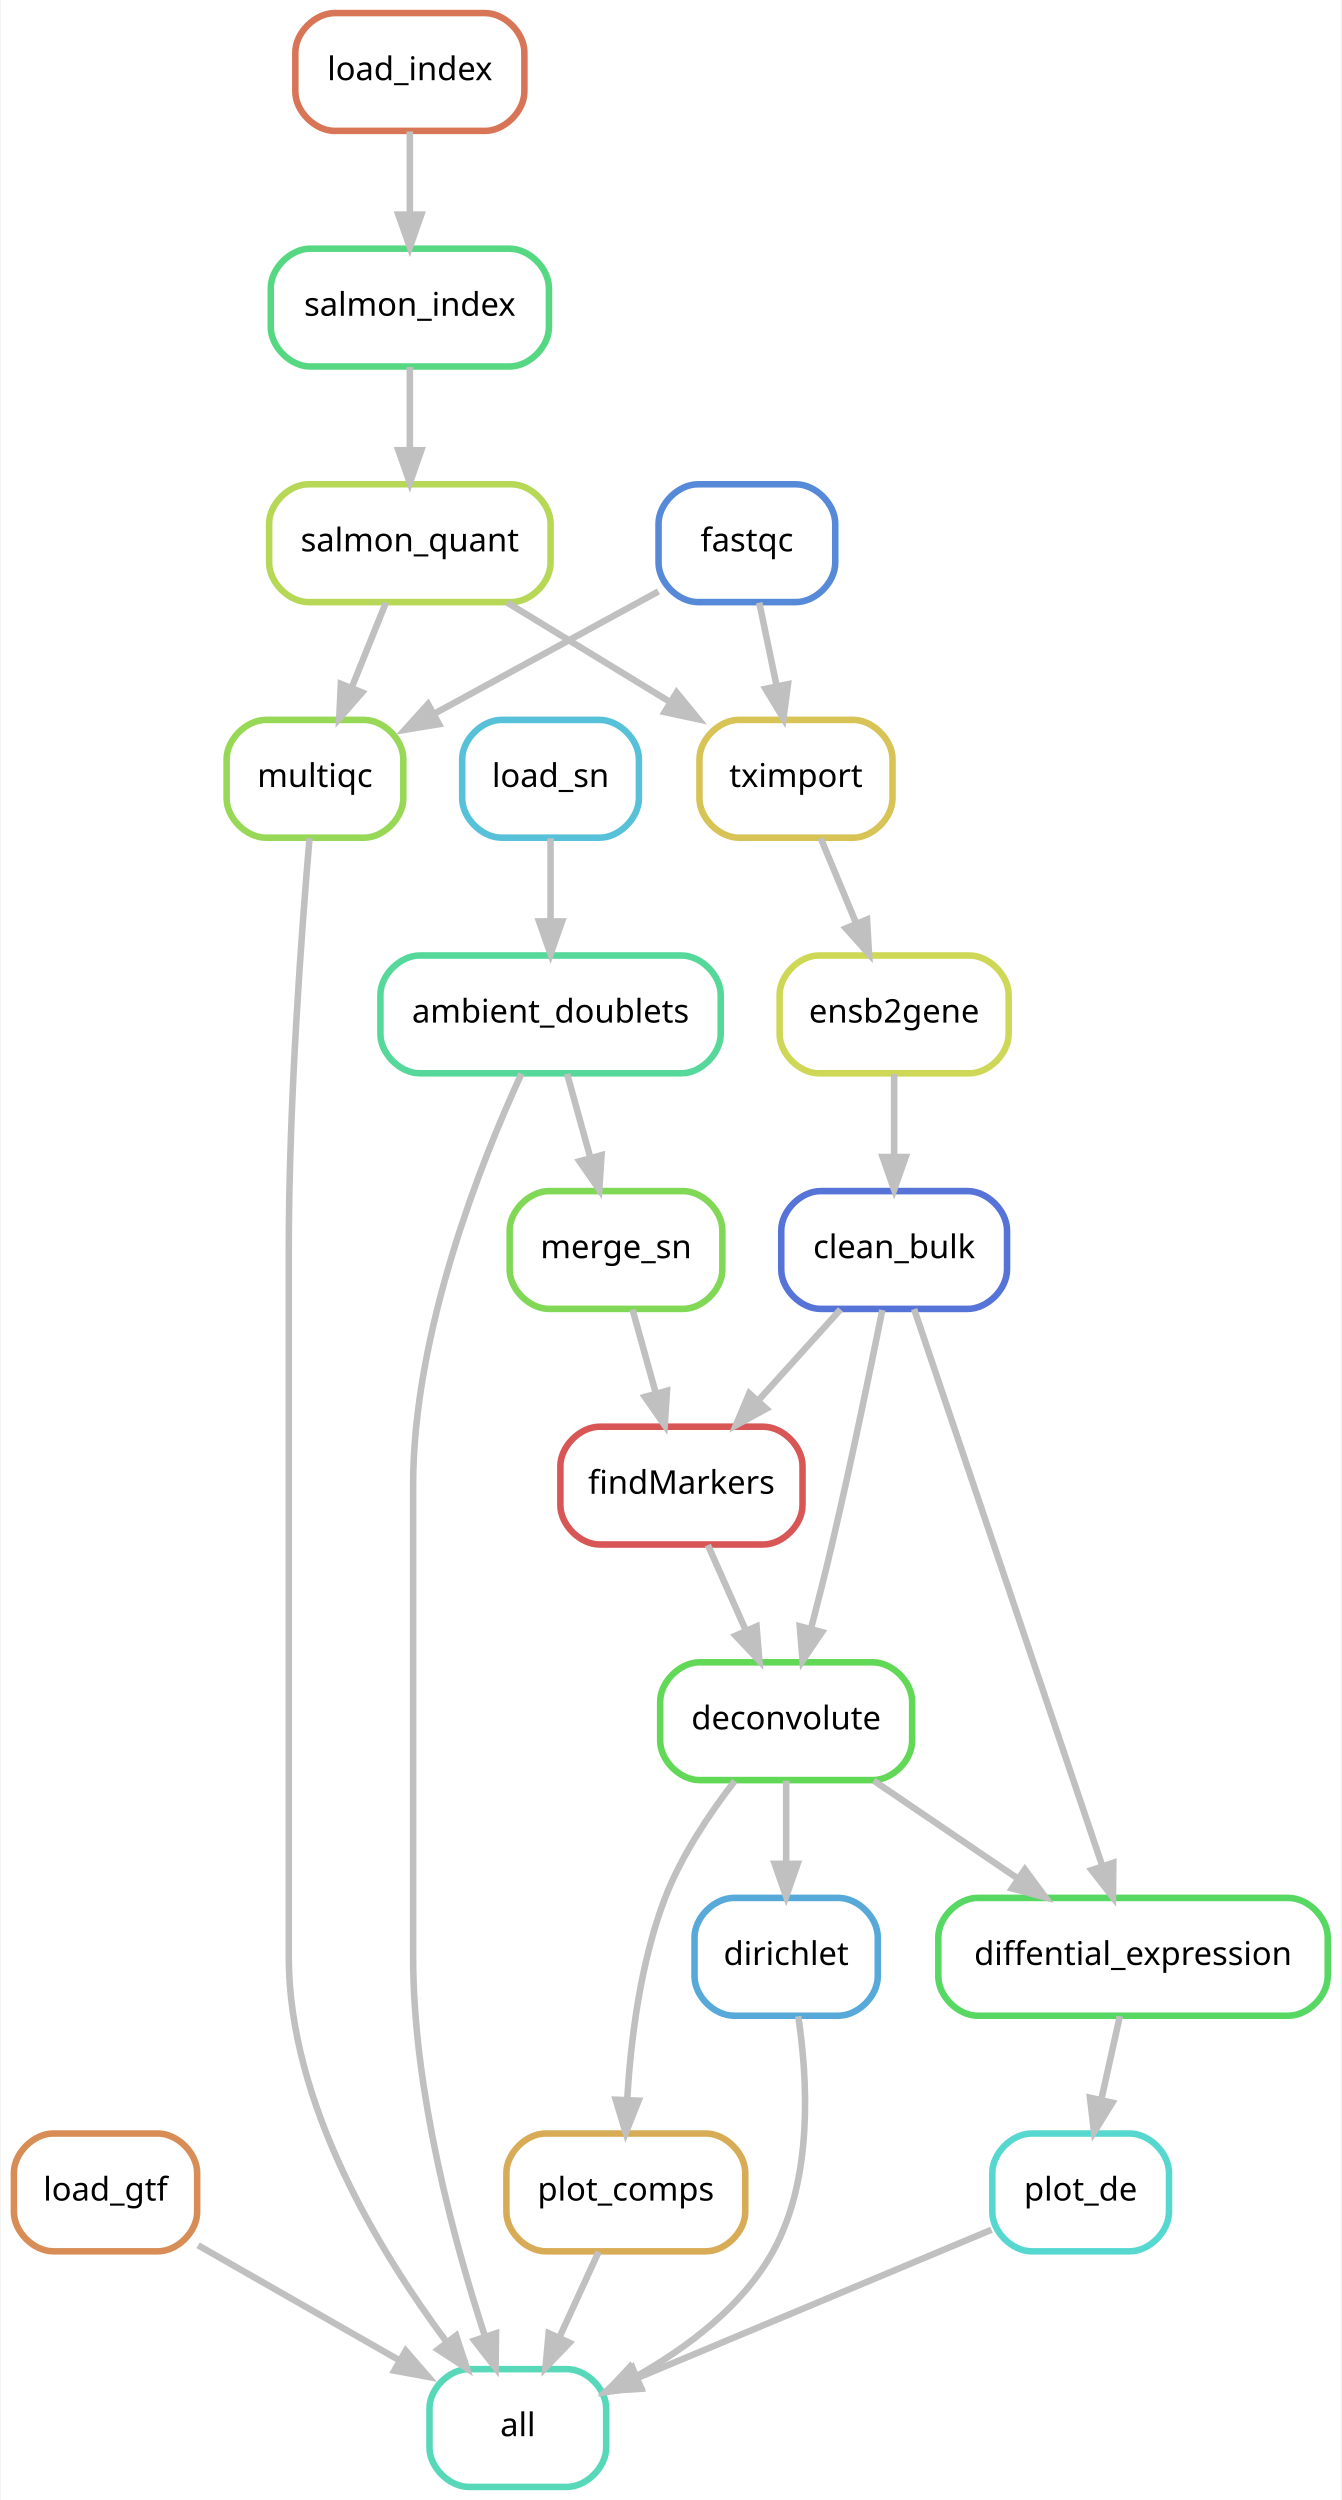
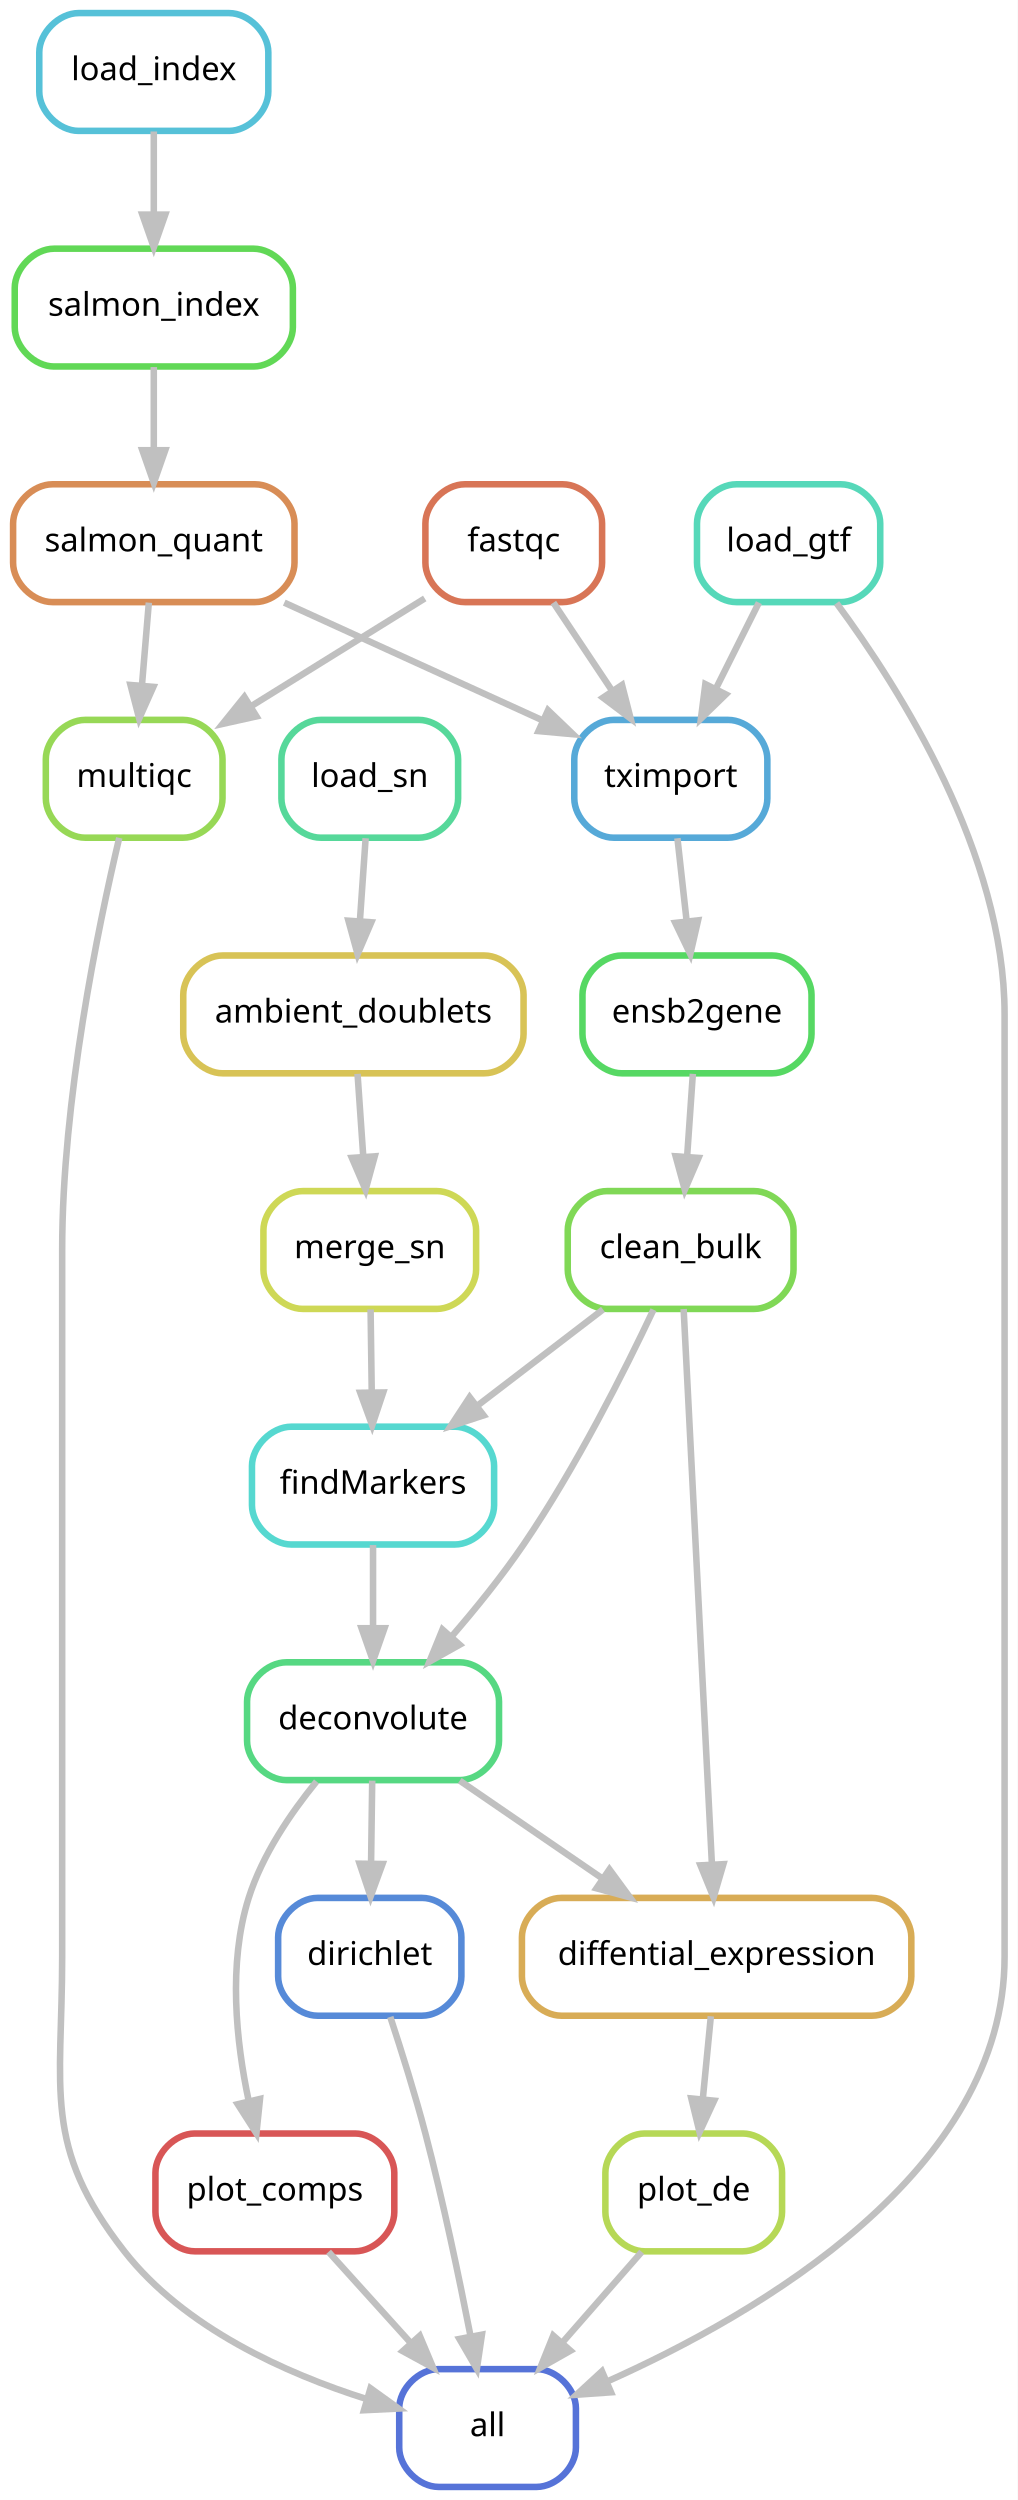
- <svg xmlns="http://www.w3.org/2000/svg" width="410pt" height="764pt" viewBox="0.00 0.00 409.50 764.00">
+ <svg xmlns="http://www.w3.org/2000/svg" width="311pt" height="764pt" viewBox="0.00 0.00 311.00 764.00">
  <g id="graph0" class="graph" transform="scale(1 1) rotate(0) translate(4 760)">
-     <polygon fill="#ffffff" stroke="transparent" points="-4,4 -4,-760 405.5,-760 405.5,4 -4,4" />
+     <polygon fill="#ffffff" stroke="transparent" points="-4,4 -4,-760 307,-760 307,4 -4,4" />
    <g id="node1" class="node">
-       <path fill="none" stroke="#d87556" stroke-width="2" d="M144,-756C144,-756 98,-756 98,-756 92,-756 86,-750 86,-744 86,-744 86,-732 86,-732 86,-726 92,-720 98,-720 98,-720 144,-720 144,-720 150,-720 156,-726 156,-732 156,-732 156,-744 156,-744 156,-750 150,-756 144,-756" />
-       <text text-anchor="middle" x="121" y="-735.5" font-family="sans" font-size="10.00" fill="#000000">load_index</text>
+       <path fill="none" stroke="#d87556" stroke-width="2" d="M168,-612C168,-612 138,-612 138,-612 132,-612 126,-606 126,-600 126,-600 126,-588 126,-588 126,-582 132,-576 138,-576 138,-576 168,-576 168,-576 174,-576 180,-582 180,-588 180,-588 180,-600 180,-600 180,-606 174,-612 168,-612" />
+       <text text-anchor="middle" x="153" y="-591.5" font-family="sans" font-size="10.00" fill="#000000">fastqc</text>
+     </g>
+     <g id="node4" class="node">
+       <path fill="none" stroke="#97d856" stroke-width="2" d="M52,-540C52,-540 22,-540 22,-540 16,-540 10,-534 10,-528 10,-528 10,-516 10,-516 10,-510 16,-504 22,-504 22,-504 52,-504 52,-504 58,-504 64,-510 64,-516 64,-516 64,-528 64,-528 64,-534 58,-540 52,-540" />
+       <text text-anchor="middle" x="37" y="-519.5" font-family="sans" font-size="10.00" fill="#000000">multiqc</text>
+     </g>
+     <g id="edge3" class="edge">
+       <path fill="none" stroke="#c0c0c0" stroke-width="2" d="M125.803,-577.119C109.95,-567.279 89.772,-554.755 72.658,-544.132" />
+       <polygon fill="#c0c0c0" stroke="#c0c0c0" stroke-width="2" points="74.369,-541.075 64.026,-538.775 70.677,-547.023 74.369,-541.075" />
+     </g>
+     <g id="node11" class="node">
+       <path fill="none" stroke="#56a9d8" stroke-width="2" d="M218.5,-540C218.5,-540 183.5,-540 183.5,-540 177.5,-540 171.5,-534 171.5,-528 171.5,-528 171.5,-516 171.5,-516 171.5,-510 177.5,-504 183.5,-504 183.5,-504 218.5,-504 218.5,-504 224.5,-504 230.5,-510 230.5,-516 230.5,-516 230.5,-528 230.5,-528 230.5,-534 224.5,-540 218.5,-540" />
+       <text text-anchor="middle" x="201" y="-519.5" font-family="sans" font-size="10.00" fill="#000000">tximport</text>
+     </g>
+     <g id="edge10" class="edge">
+       <path fill="none" stroke="#c0c0c0" stroke-width="2" d="M165.112,-575.831C170.528,-567.708 177.024,-557.964 182.992,-549.012" />
+       <polygon fill="#c0c0c0" stroke="#c0c0c0" stroke-width="2" points="186.09,-550.675 188.725,-540.413 180.265,-546.792 186.09,-550.675" />
+     </g>
+     <g id="node2" class="node">
+       <path fill="none" stroke="#d88d56" stroke-width="2" d="M74,-612C74,-612 12,-612 12,-612 6,-612 0,-606 0,-600 0,-600 0,-588 0,-588 0,-582 6,-576 12,-576 12,-576 74,-576 74,-576 80,-576 86,-582 86,-588 86,-588 86,-600 86,-600 86,-606 80,-612 74,-612" />
+       <text text-anchor="middle" x="43" y="-591.5" font-family="sans" font-size="10.00" fill="#000000">salmon_quant</text>
+     </g>
+     <g id="edge4" class="edge">
+       <path fill="none" stroke="#c0c0c0" stroke-width="2" d="M41.486,-575.831C40.844,-568.131 40.081,-558.974 39.368,-550.417" />
+       <polygon fill="#c0c0c0" stroke="#c0c0c0" stroke-width="2" points="42.853,-550.088 38.534,-540.413 35.877,-550.669 42.853,-550.088" />
+     </g>
+     <g id="edge11" class="edge">
+       <path fill="none" stroke="#c0c0c0" stroke-width="2" d="M82.87,-575.831C107.082,-564.798 137.853,-550.776 161.92,-539.808" />
+       <polygon fill="#c0c0c0" stroke="#c0c0c0" stroke-width="2" points="163.47,-542.948 171.119,-535.617 160.568,-536.579 163.47,-542.948" />
+     </g>
+     <g id="node3" class="node">
+       <path fill="none" stroke="#d8c356" stroke-width="2" d="M144,-468C144,-468 64,-468 64,-468 58,-468 52,-462 52,-456 52,-456 52,-444 52,-444 52,-438 58,-432 64,-432 64,-432 144,-432 144,-432 150,-432 156,-438 156,-444 156,-444 156,-456 156,-456 156,-462 150,-468 144,-468" />
+       <text text-anchor="middle" x="104" y="-447.5" font-family="sans" font-size="10.00" fill="#000000">ambient_doublets</text>
+     </g>
+     <g id="node14" class="node">
+       <path fill="none" stroke="#ced856" stroke-width="2" d="M129.5,-396C129.5,-396 88.5,-396 88.5,-396 82.5,-396 76.5,-390 76.5,-384 76.5,-384 76.5,-372 76.5,-372 76.5,-366 82.5,-360 88.5,-360 88.5,-360 129.5,-360 129.5,-360 135.5,-360 141.5,-366 141.5,-372 141.5,-372 141.5,-384 141.5,-384 141.5,-390 135.5,-396 129.5,-396" />
+       <text text-anchor="middle" x="109" y="-375.5" font-family="sans" font-size="10.00" fill="#000000">merge_sn</text>
+     </g>
+     <g id="edge15" class="edge">
+       <path fill="none" stroke="#c0c0c0" stroke-width="2" d="M105.262,-431.831C105.796,-424.131 106.432,-414.974 107.027,-406.417" />
+       <polygon fill="#c0c0c0" stroke="#c0c0c0" stroke-width="2" points="110.52,-406.632 107.721,-396.413 103.537,-406.147 110.52,-406.632" />
+     </g>
+     <g id="node19" class="node">
+       <path fill="none" stroke="#5673d8" stroke-width="2" d="M160,-36C160,-36 130,-36 130,-36 124,-36 118,-30 118,-24 118,-24 118,-12 118,-12 118,-6 124,0 130,0 130,0 160,0 160,0 166,0 172,-6 172,-12 172,-12 172,-24 172,-24 172,-30 166,-36 160,-36" />
+       <text text-anchor="middle" x="145" y="-15.5" font-family="sans" font-size="10.00" fill="#000000">all</text>
+     </g>
+     <g id="edge25" class="edge">
+       <path fill="none" stroke="#c0c0c0" stroke-width="2" d="M32.442,-503.95C25.998,-476.806 15,-423.775 15,-378 15,-378 15,-378 15,-162 15,-121.118 8.837,-104.22 34,-72 52.317,-48.546 83.424,-34.647 108.055,-26.839" />
+       <polygon fill="#c0c0c0" stroke="#c0c0c0" stroke-width="2" points="109.222,-30.144 117.817,-23.95 107.235,-23.432 109.222,-30.144" />
+     </g>
+     <g id="node5" class="node">
+       <path fill="none" stroke="#80d856" stroke-width="2" d="M226.5,-396C226.5,-396 181.5,-396 181.5,-396 175.5,-396 169.5,-390 169.5,-384 169.5,-384 169.5,-372 169.5,-372 169.5,-366 175.5,-360 181.5,-360 181.5,-360 226.5,-360 226.5,-360 232.5,-360 238.5,-366 238.5,-372 238.5,-372 238.5,-384 238.5,-384 238.5,-390 232.5,-396 226.5,-396" />
+       <text text-anchor="middle" x="204" y="-375.5" font-family="sans" font-size="10.00" fill="#000000">clean_bulk</text>
+     </g>
+     <g id="node8" class="node">
+       <path fill="none" stroke="#56d882" stroke-width="2" d="M136.5,-252C136.5,-252 83.5,-252 83.5,-252 77.5,-252 71.5,-246 71.5,-240 71.5,-240 71.5,-228 71.5,-228 71.5,-222 77.5,-216 83.5,-216 83.5,-216 136.5,-216 136.5,-216 142.5,-216 148.5,-222 148.5,-228 148.5,-228 148.5,-240 148.5,-240 148.5,-246 142.5,-252 136.5,-252" />
+       <text text-anchor="middle" x="110" y="-231.5" font-family="sans" font-size="10.00" fill="#000000">deconvolute</text>
+     </g>
+     <g id="edge8" class="edge">
+       <path fill="none" stroke="#c0c0c0" stroke-width="2" d="M195.704,-359.753C186.894,-341.088 172.046,-311.567 156,-288 149.42,-278.336 141.394,-268.413 133.899,-259.752" />
+       <polygon fill="#c0c0c0" stroke="#c0c0c0" stroke-width="2" points="136.467,-257.373 127.223,-252.197 131.222,-262.008 136.467,-257.373" />
+     </g>
+     <g id="node13" class="node">
+       <path fill="none" stroke="#56d8d0" stroke-width="2" d="M135,-324C135,-324 85,-324 85,-324 79,-324 73,-318 73,-312 73,-312 73,-300 73,-300 73,-294 79,-288 85,-288 85,-288 135,-288 135,-288 141,-288 147,-294 147,-300 147,-300 147,-312 147,-312 147,-318 141,-324 135,-324" />
+       <text text-anchor="middle" x="110" y="-303.5" font-family="sans" font-size="10.00" fill="#000000">findMarkers</text>
+     </g>
+     <g id="edge13" class="edge">
+       <path fill="none" stroke="#c0c0c0" stroke-width="2" d="M180.28,-359.831C168.591,-350.878 154.331,-339.956 141.719,-330.296" />
+       <polygon fill="#c0c0c0" stroke="#c0c0c0" stroke-width="2" points="143.78,-327.465 133.713,-324.163 139.523,-333.022 143.78,-327.465" />
+     </g>
+     <g id="node17" class="node">
+       <path fill="none" stroke="#d8ac56" stroke-width="2" d="M262.5,-180C262.5,-180 167.5,-180 167.5,-180 161.5,-180 155.5,-174 155.5,-168 155.5,-168 155.5,-156 155.5,-156 155.5,-150 161.5,-144 167.5,-144 167.5,-144 262.5,-144 262.5,-144 268.5,-144 274.5,-150 274.5,-156 274.5,-156 274.5,-168 274.5,-168 274.5,-174 268.5,-180 262.5,-180" />
+       <text text-anchor="middle" x="215" y="-159.5" font-family="sans" font-size="10.00" fill="#000000">diffential_expression</text>
+     </g>
+     <g id="edge18" class="edge">
+       <path fill="none" stroke="#c0c0c0" stroke-width="2" d="M204.919,-359.955C206.832,-322.394 211.254,-235.554 213.553,-190.41" />
+       <polygon fill="#c0c0c0" stroke="#c0c0c0" stroke-width="2" points="217.063,-190.31 214.076,-180.145 210.072,-189.954 217.063,-190.31" />
+     </g>
+     <g id="node6" class="node">
+       <path fill="none" stroke="#61d856" stroke-width="2" d="M73.5,-684C73.5,-684 12.5,-684 12.5,-684 6.5,-684 .5,-678 .5,-672 .5,-672 .5,-660 .5,-660 .5,-654 6.5,-648 12.5,-648 12.5,-648 73.5,-648 73.5,-648 79.5,-648 85.5,-654 85.5,-660 85.5,-660 85.5,-672 85.5,-672 85.5,-678 79.5,-684 73.5,-684" />
+       <text text-anchor="middle" x="43" y="-663.5" font-family="sans" font-size="10.00" fill="#000000">salmon_index</text>
+     </g>
+     <g id="edge1" class="edge">
+       <path fill="none" stroke="#c0c0c0" stroke-width="2" d="M43,-647.831C43,-640.131 43,-630.974 43,-622.417" />
+       <polygon fill="#c0c0c0" stroke="#c0c0c0" stroke-width="2" points="46.5,-622.413 43,-612.413 39.5,-622.413 46.5,-622.413" />
+     </g>
+     <g id="node7" class="node">
+       <path fill="none" stroke="#56d863" stroke-width="2" d="M232,-468C232,-468 186,-468 186,-468 180,-468 174,-462 174,-456 174,-456 174,-444 174,-444 174,-438 180,-432 186,-432 186,-432 232,-432 232,-432 238,-432 244,-438 244,-444 244,-444 244,-456 244,-456 244,-462 238,-468 232,-468" />
+       <text text-anchor="middle" x="209" y="-447.5" font-family="sans" font-size="10.00" fill="#000000">ensb2gene</text>
+     </g>
+     <g id="edge5" class="edge">
+       <path fill="none" stroke="#c0c0c0" stroke-width="2" d="M207.738,-431.831C207.203,-424.131 206.568,-414.974 205.973,-406.417" />
+       <polygon fill="#c0c0c0" stroke="#c0c0c0" stroke-width="2" points="209.463,-406.147 205.279,-396.413 202.48,-406.632 209.463,-406.147" />
+     </g>
+     <g id="node16" class="node">
+       <path fill="none" stroke="#d85656" stroke-width="2" d="M104.5,-108C104.5,-108 55.5,-108 55.5,-108 49.5,-108 43.5,-102 43.5,-96 43.5,-96 43.5,-84 43.5,-84 43.5,-78 49.5,-72 55.5,-72 55.5,-72 104.5,-72 104.5,-72 110.5,-72 116.5,-78 116.5,-84 116.5,-84 116.5,-96 116.5,-96 116.5,-102 110.5,-108 104.5,-108" />
+       <text text-anchor="middle" x="80" y="-87.5" font-family="sans" font-size="10.00" fill="#000000">plot_comps</text>
+     </g>
+     <g id="edge17" class="edge">
+       <path fill="none" stroke="#c0c0c0" stroke-width="2" d="M92.737,-215.576C84.761,-205.8 76.152,-193.115 72,-180 65.628,-159.873 68.167,-136.033 72.008,-117.948" />
+       <polygon fill="#c0c0c0" stroke="#c0c0c0" stroke-width="2" points="75.457,-118.574 74.363,-108.036 68.647,-116.956 75.457,-118.574" />
+     </g>
+     <g id="edge19" class="edge">
+       <path fill="none" stroke="#c0c0c0" stroke-width="2" d="M136.496,-215.831C149.677,-206.793 165.785,-195.748 179.971,-186.02" />
+       <polygon fill="#c0c0c0" stroke="#c0c0c0" stroke-width="2" points="182.245,-188.705 188.512,-180.163 178.286,-182.932 182.245,-188.705" />
+     </g>
+     <g id="node18" class="node">
+       <path fill="none" stroke="#568ad8" stroke-width="2" d="M125,-180C125,-180 93,-180 93,-180 87,-180 81,-174 81,-168 81,-168 81,-156 81,-156 81,-150 87,-144 93,-144 93,-144 125,-144 125,-144 131,-144 137,-150 137,-156 137,-156 137,-168 137,-168 137,-174 131,-180 125,-180" />
+       <text text-anchor="middle" x="109" y="-159.5" font-family="sans" font-size="10.00" fill="#000000">dirichlet</text>
+     </g>
+     <g id="edge20" class="edge">
+       <path fill="none" stroke="#c0c0c0" stroke-width="2" d="M109.748,-215.831C109.641,-208.131 109.513,-198.974 109.395,-190.417" />
+       <polygon fill="#c0c0c0" stroke="#c0c0c0" stroke-width="2" points="112.894,-190.364 109.256,-180.413 105.895,-190.461 112.894,-190.364" />
+     </g>
+     <g id="node9" class="node">
+       <path fill="none" stroke="#56d89a" stroke-width="2" d="M124,-540C124,-540 94,-540 94,-540 88,-540 82,-534 82,-528 82,-528 82,-516 82,-516 82,-510 88,-504 94,-504 94,-504 124,-504 124,-504 130,-504 136,-510 136,-516 136,-516 136,-528 136,-528 136,-534 130,-540 124,-540" />
+       <text text-anchor="middle" x="109" y="-519.5" font-family="sans" font-size="10.00" fill="#000000">load_sn</text>
+     </g>
+     <g id="edge2" class="edge">
+       <path fill="none" stroke="#c0c0c0" stroke-width="2" d="M107.738,-503.831C107.204,-496.131 106.568,-486.974 105.973,-478.417" />
+       <polygon fill="#c0c0c0" stroke="#c0c0c0" stroke-width="2" points="109.463,-478.147 105.279,-468.413 102.48,-478.632 109.463,-478.147" />
+     </g>
+     <g id="node10" class="node">
+       <path fill="none" stroke="#56c1d8" stroke-width="2" d="M66,-756C66,-756 20,-756 20,-756 14,-756 8,-750 8,-744 8,-744 8,-732 8,-732 8,-726 14,-720 20,-720 20,-720 66,-720 66,-720 72,-720 78,-726 78,-732 78,-732 78,-744 78,-744 78,-750 72,-756 66,-756" />
+       <text text-anchor="middle" x="43" y="-735.5" font-family="sans" font-size="10.00" fill="#000000">load_index</text>
+     </g>
+     <g id="edge6" class="edge">
+       <path fill="none" stroke="#c0c0c0" stroke-width="2" d="M43,-719.831C43,-712.131 43,-702.974 43,-694.417" />
+       <polygon fill="#c0c0c0" stroke="#c0c0c0" stroke-width="2" points="46.5,-694.413 43,-684.413 39.5,-694.413 46.5,-694.413" />
+     </g>
+     <g id="edge7" class="edge">
+       <path fill="none" stroke="#c0c0c0" stroke-width="2" d="M203.019,-503.831C203.874,-496.131 204.892,-486.974 205.843,-478.417" />
+       <polygon fill="#c0c0c0" stroke="#c0c0c0" stroke-width="2" points="209.328,-478.739 206.954,-468.413 202.371,-477.966 209.328,-478.739" />
+     </g>
+     <g id="node12" class="node">
+       <path fill="none" stroke="#56d8b9" stroke-width="2" d="M253,-612C253,-612 221,-612 221,-612 215,-612 209,-606 209,-600 209,-600 209,-588 209,-588 209,-582 215,-576 221,-576 221,-576 253,-576 253,-576 259,-576 265,-582 265,-588 265,-588 265,-600 265,-600 265,-606 259,-612 253,-612" />
+       <text text-anchor="middle" x="237" y="-591.5" font-family="sans" font-size="10.00" fill="#000000">load_gtf</text>
+     </g>
+     <g id="edge12" class="edge">
+       <path fill="none" stroke="#c0c0c0" stroke-width="2" d="M227.916,-575.831C223.939,-567.877 219.185,-558.369 214.786,-549.572" />
+       <polygon fill="#c0c0c0" stroke="#c0c0c0" stroke-width="2" points="217.809,-547.792 210.207,-540.413 211.548,-550.923 217.809,-547.792" />
+     </g>
+     <g id="edge23" class="edge">
+       <path fill="none" stroke="#c0c0c0" stroke-width="2" d="M251.648,-575.675C271.092,-549.448 303,-498.951 303,-450 303,-450 303,-450 303,-162 303,-96.55 228.023,-52.939 181.367,-32.137" />
+       <polygon fill="#c0c0c0" stroke="#c0c0c0" stroke-width="2" points="182.729,-28.913 172.161,-28.163 179.955,-35.34 182.729,-28.913" />
+     </g>
+     <g id="edge9" class="edge">
+       <path fill="none" stroke="#c0c0c0" stroke-width="2" d="M110,-287.831C110,-280.131 110,-270.974 110,-262.417" />
+       <polygon fill="#c0c0c0" stroke="#c0c0c0" stroke-width="2" points="113.5,-262.413 110,-252.413 106.5,-262.413 113.5,-262.413" />
+     </g>
+     <g id="edge14" class="edge">
+       <path fill="none" stroke="#c0c0c0" stroke-width="2" d="M109.252,-359.831C109.359,-352.131 109.487,-342.974 109.605,-334.417" />
+       <polygon fill="#c0c0c0" stroke="#c0c0c0" stroke-width="2" points="113.105,-334.461 109.744,-324.413 106.106,-334.364 113.105,-334.461" />
    </g>
    <g id="node15" class="node">
-       <path fill="none" stroke="#56d882" stroke-width="2" d="M151.5,-684C151.5,-684 90.5,-684 90.5,-684 84.5,-684 78.5,-678 78.5,-672 78.5,-672 78.5,-660 78.5,-660 78.5,-654 84.5,-648 90.5,-648 90.5,-648 151.5,-648 151.5,-648 157.5,-648 163.5,-654 163.5,-660 163.5,-660 163.5,-672 163.5,-672 163.5,-678 157.5,-684 151.5,-684" />
-       <text text-anchor="middle" x="121" y="-663.5" font-family="sans" font-size="10.00" fill="#000000">salmon_index</text>
+       <path fill="none" stroke="#b6d856" stroke-width="2" d="M223,-108C223,-108 193,-108 193,-108 187,-108 181,-102 181,-96 181,-96 181,-84 181,-84 181,-78 187,-72 193,-72 193,-72 223,-72 223,-72 229,-72 235,-78 235,-84 235,-84 235,-96 235,-96 235,-102 229,-108 223,-108" />
+       <text text-anchor="middle" x="208" y="-87.5" font-family="sans" font-size="10.00" fill="#000000">plot_de</text>
+     </g>
+     <g id="edge22" class="edge">
+       <path fill="none" stroke="#c0c0c0" stroke-width="2" d="M192.102,-71.831C184.772,-63.454 175.934,-53.353 167.903,-44.175" />
+       <polygon fill="#c0c0c0" stroke="#c0c0c0" stroke-width="2" points="170.331,-41.634 161.112,-36.413 165.063,-46.244 170.331,-41.634" />
    </g>
    <g id="edge21" class="edge">
-       <path fill="none" stroke="#c0c0c0" stroke-width="2" d="M121,-719.831C121,-712.131 121,-702.974 121,-694.417" />
-       <polygon fill="#c0c0c0" stroke="#c0c0c0" stroke-width="2" points="124.5,-694.413 121,-684.413 117.5,-694.413 124.5,-694.413" />
-     </g>
-     <g id="node2" class="node">
-       <path fill="none" stroke="#d88d56" stroke-width="2" d="M44,-108C44,-108 12,-108 12,-108 6,-108 0,-102 0,-96 0,-96 0,-84 0,-84 0,-78 6,-72 12,-72 12,-72 44,-72 44,-72 50,-72 56,-78 56,-84 56,-84 56,-96 56,-96 56,-102 50,-108 44,-108" />
-       <text text-anchor="middle" x="28" y="-87.5" font-family="sans" font-size="10.00" fill="#000000">load_gtf</text>
-     </g>
-     <g id="node12" class="node">
-       <path fill="none" stroke="#56d8b9" stroke-width="2" d="M169,-36C169,-36 139,-36 139,-36 133,-36 127,-30 127,-24 127,-24 127,-12 127,-12 127,-6 133,0 139,0 139,0 169,0 169,0 175,0 181,-6 181,-12 181,-12 181,-24 181,-24 181,-30 175,-36 169,-36" />
-       <text text-anchor="middle" x="154" y="-15.5" font-family="sans" font-size="10.00" fill="#000000">all</text>
-     </g>
-     <g id="edge14" class="edge">
-       <path fill="none" stroke="#c0c0c0" stroke-width="2" d="M56.277,-73.842C74.442,-63.462 98.207,-49.882 117.753,-38.713" />
-       <polygon fill="#c0c0c0" stroke="#c0c0c0" stroke-width="2" points="119.737,-41.61 126.683,-33.61 116.264,-35.532 119.737,-41.61" />
-     </g>
-     <g id="node3" class="node">
-       <path fill="none" stroke="#d8ac56" stroke-width="2" d="M211.5,-108C211.5,-108 162.5,-108 162.5,-108 156.5,-108 150.5,-102 150.5,-96 150.5,-96 150.5,-84 150.5,-84 150.5,-78 156.5,-72 162.5,-72 162.5,-72 211.5,-72 211.5,-72 217.5,-72 223.5,-78 223.5,-84 223.5,-84 223.5,-96 223.5,-96 223.5,-102 217.5,-108 211.5,-108" />
-       <text text-anchor="middle" x="187" y="-87.5" font-family="sans" font-size="10.00" fill="#000000">plot_comps</text>
-     </g>
-     <g id="edge15" class="edge">
-       <path fill="none" stroke="#c0c0c0" stroke-width="2" d="M178.673,-71.831C175.027,-63.877 170.669,-54.369 166.637,-45.572" />
-       <polygon fill="#c0c0c0" stroke="#c0c0c0" stroke-width="2" points="169.788,-44.046 162.439,-36.413 163.424,-46.962 169.788,-44.046" />
-     </g>
-     <g id="node4" class="node">
-       <path fill="none" stroke="#80d856" stroke-width="2" d="M204.5,-396C204.5,-396 163.5,-396 163.5,-396 157.5,-396 151.5,-390 151.5,-384 151.5,-384 151.5,-372 151.5,-372 151.5,-366 157.5,-360 163.5,-360 163.5,-360 204.5,-360 204.5,-360 210.5,-360 216.5,-366 216.5,-372 216.5,-372 216.5,-384 216.5,-384 216.5,-390 210.5,-396 204.5,-396" />
-       <text text-anchor="middle" x="184" y="-375.5" font-family="sans" font-size="10.00" fill="#000000">merge_sn</text>
-     </g>
-     <g id="node8" class="node">
-       <path fill="none" stroke="#d85656" stroke-width="2" d="M229,-324C229,-324 179,-324 179,-324 173,-324 167,-318 167,-312 167,-312 167,-300 167,-300 167,-294 173,-288 179,-288 179,-288 229,-288 229,-288 235,-288 241,-294 241,-300 241,-300 241,-312 241,-312 241,-318 235,-324 229,-324" />
-       <text text-anchor="middle" x="204" y="-303.5" font-family="sans" font-size="10.00" fill="#000000">findMarkers</text>
-     </g>
-     <g id="edge9" class="edge">
-       <path fill="none" stroke="#c0c0c0" stroke-width="2" d="M189.047,-359.831C191.209,-352.046 193.785,-342.773 196.185,-334.135" />
-       <polygon fill="#c0c0c0" stroke="#c0c0c0" stroke-width="2" points="199.581,-334.985 198.885,-324.413 192.836,-333.112 199.581,-334.985" />
-     </g>
-     <g id="node5" class="node">
-       <path fill="none" stroke="#ced856" stroke-width="2" d="M292,-468C292,-468 246,-468 246,-468 240,-468 234,-462 234,-456 234,-456 234,-444 234,-444 234,-438 240,-432 246,-432 246,-432 292,-432 292,-432 298,-432 304,-438 304,-444 304,-444 304,-456 304,-456 304,-462 298,-468 292,-468" />
-       <text text-anchor="middle" x="269" y="-447.5" font-family="sans" font-size="10.00" fill="#000000">ensb2gene</text>
-     </g>
-     <g id="node18" class="node">
-       <path fill="none" stroke="#5673d8" stroke-width="2" d="M291.5,-396C291.5,-396 246.5,-396 246.5,-396 240.5,-396 234.5,-390 234.5,-384 234.5,-384 234.5,-372 234.5,-372 234.5,-366 240.5,-360 246.5,-360 246.5,-360 291.5,-360 291.5,-360 297.5,-360 303.5,-366 303.5,-372 303.5,-372 303.5,-384 303.5,-384 303.5,-390 297.5,-396 291.5,-396" />
-       <text text-anchor="middle" x="269" y="-375.5" font-family="sans" font-size="10.00" fill="#000000">clean_bulk</text>
-     </g>
-     <g id="edge23" class="edge">
-       <path fill="none" stroke="#c0c0c0" stroke-width="2" d="M269,-431.831C269,-424.131 269,-414.974 269,-406.417" />
-       <polygon fill="#c0c0c0" stroke="#c0c0c0" stroke-width="2" points="272.5,-406.413 269,-396.413 265.5,-406.413 272.5,-406.413" />
-     </g>
-     <g id="node6" class="node">
-       <path fill="none" stroke="#61d856" stroke-width="2" d="M262.5,-252C262.5,-252 209.5,-252 209.5,-252 203.5,-252 197.5,-246 197.5,-240 197.5,-240 197.5,-228 197.5,-228 197.5,-222 203.5,-216 209.5,-216 209.5,-216 262.5,-216 262.5,-216 268.5,-216 274.5,-222 274.5,-228 274.5,-228 274.5,-240 274.5,-240 274.5,-246 268.5,-252 262.5,-252" />
-       <text text-anchor="middle" x="236" y="-231.5" font-family="sans" font-size="10.00" fill="#000000">deconvolute</text>
-     </g>
-     <g id="edge1" class="edge">
-       <path fill="none" stroke="#c0c0c0" stroke-width="2" d="M220.285,-215.742C212.606,-205.814 203.97,-192.943 199,-180 191.43,-160.287 188.497,-136.562 187.42,-118.421" />
-       <polygon fill="#c0c0c0" stroke="#c0c0c0" stroke-width="2" points="190.907,-118.032 186.973,-108.195 183.914,-118.339 190.907,-118.032" />
-     </g>
-     <g id="node10" class="node">
-       <path fill="none" stroke="#56d863" stroke-width="2" d="M389.5,-180C389.5,-180 294.5,-180 294.5,-180 288.5,-180 282.5,-174 282.5,-168 282.5,-168 282.5,-156 282.5,-156 282.5,-150 288.5,-144 294.5,-144 294.5,-144 389.5,-144 389.5,-144 395.5,-144 401.5,-150 401.5,-156 401.5,-156 401.5,-168 401.5,-168 401.5,-174 395.5,-180 389.5,-180" />
-       <text text-anchor="middle" x="342" y="-159.5" font-family="sans" font-size="10.00" fill="#000000">diffential_expression</text>
-     </g>
-     <g id="edge12" class="edge">
-       <path fill="none" stroke="#c0c0c0" stroke-width="2" d="M262.748,-215.831C276.055,-206.793 292.316,-195.748 306.637,-186.02" />
-       <polygon fill="#c0c0c0" stroke="#c0c0c0" stroke-width="2" points="308.955,-188.677 315.26,-180.163 305.022,-182.886 308.955,-188.677" />
-     </g>
-     <g id="node16" class="node">
-       <path fill="none" stroke="#56a9d8" stroke-width="2" d="M252,-180C252,-180 220,-180 220,-180 214,-180 208,-174 208,-168 208,-168 208,-156 208,-156 208,-150 214,-144 220,-144 220,-144 252,-144 252,-144 258,-144 264,-150 264,-156 264,-156 264,-168 264,-168 264,-174 258,-180 252,-180" />
-       <text text-anchor="middle" x="236" y="-159.5" font-family="sans" font-size="10.00" fill="#000000">dirichlet</text>
-     </g>
-     <g id="edge22" class="edge">
-       <path fill="none" stroke="#c0c0c0" stroke-width="2" d="M236,-215.831C236,-208.131 236,-198.974 236,-190.417" />
-       <polygon fill="#c0c0c0" stroke="#c0c0c0" stroke-width="2" points="239.5,-190.413 236,-180.413 232.5,-190.413 239.5,-190.413" />
-     </g>
-     <g id="node7" class="node">
-       <path fill="none" stroke="#97d856" stroke-width="2" d="M107,-540C107,-540 77,-540 77,-540 71,-540 65,-534 65,-528 65,-528 65,-516 65,-516 65,-510 71,-504 77,-504 77,-504 107,-504 107,-504 113,-504 119,-510 119,-516 119,-516 119,-528 119,-528 119,-534 113,-540 107,-540" />
-       <text text-anchor="middle" x="92" y="-519.5" font-family="sans" font-size="10.00" fill="#000000">multiqc</text>
+       <path fill="none" stroke="#c0c0c0" stroke-width="2" d="M96.402,-71.831C104.041,-63.369 113.268,-53.149 121.621,-43.897" />
+       <polygon fill="#c0c0c0" stroke="#c0c0c0" stroke-width="2" points="124.274,-46.181 128.377,-36.413 119.078,-41.491 124.274,-46.181" />
    </g>
    <g id="edge16" class="edge">
-       <path fill="none" stroke="#c0c0c0" stroke-width="2" d="M90.342,-503.833C87.999,-476.539 84,-423.32 84,-378 84,-378 84,-378 84,-162 84,-117.159 111.794,-71.653 132.355,-44.124" />
-       <polygon fill="#c0c0c0" stroke="#c0c0c0" stroke-width="2" points="135.143,-46.239 138.465,-36.178 129.594,-41.972 135.143,-46.239" />
-     </g>
-     <g id="edge5" class="edge">
-       <path fill="none" stroke="#c0c0c0" stroke-width="2" d="M212.075,-287.831C215.61,-279.877 219.836,-270.369 223.746,-261.572" />
-       <polygon fill="#c0c0c0" stroke="#c0c0c0" stroke-width="2" points="226.953,-262.973 227.816,-252.413 220.556,-260.13 226.953,-262.973" />
-     </g>
-     <g id="node9" class="node">
-       <path fill="none" stroke="#b6d856" stroke-width="2" d="M152,-612C152,-612 90,-612 90,-612 84,-612 78,-606 78,-600 78,-600 78,-588 78,-588 78,-582 84,-576 90,-576 90,-576 152,-576 152,-576 158,-576 164,-582 164,-588 164,-588 164,-600 164,-600 164,-606 158,-612 152,-612" />
-       <text text-anchor="middle" x="121" y="-591.5" font-family="sans" font-size="10.00" fill="#000000">salmon_quant</text>
-     </g>
-     <g id="edge7" class="edge">
-       <path fill="none" stroke="#c0c0c0" stroke-width="2" d="M113.682,-575.831C110.512,-567.962 106.73,-558.571 103.219,-549.853" />
-       <polygon fill="#c0c0c0" stroke="#c0c0c0" stroke-width="2" points="106.399,-548.381 99.416,-540.413 99.906,-550.997 106.399,-548.381" />
-     </g>
-     <g id="node19" class="node">
-       <path fill="none" stroke="#d8c356" stroke-width="2" d="M256.5,-540C256.5,-540 221.5,-540 221.5,-540 215.5,-540 209.5,-534 209.5,-528 209.5,-528 209.5,-516 209.5,-516 209.5,-510 215.5,-504 221.5,-504 221.5,-504 256.5,-504 256.5,-504 262.5,-504 268.5,-510 268.5,-516 268.5,-516 268.5,-528 268.5,-528 268.5,-534 262.5,-540 256.5,-540" />
-       <text text-anchor="middle" x="239" y="-519.5" font-family="sans" font-size="10.00" fill="#000000">tximport</text>
-     </g>
-     <g id="edge25" class="edge">
-       <path fill="none" stroke="#c0c0c0" stroke-width="2" d="M150.776,-575.831C165.869,-566.622 184.376,-555.33 200.534,-545.471" />
-       <polygon fill="#c0c0c0" stroke="#c0c0c0" stroke-width="2" points="202.52,-548.359 209.233,-540.163 198.874,-542.384 202.52,-548.359" />
-     </g>
-     <g id="node13" class="node">
-       <path fill="none" stroke="#56d8d0" stroke-width="2" d="M341,-108C341,-108 311,-108 311,-108 305,-108 299,-102 299,-96 299,-96 299,-84 299,-84 299,-78 305,-72 311,-72 311,-72 341,-72 341,-72 347,-72 353,-78 353,-84 353,-84 353,-96 353,-96 353,-102 347,-108 341,-108" />
-       <text text-anchor="middle" x="326" y="-87.5" font-family="sans" font-size="10.00" fill="#000000">plot_de</text>
-     </g>
-     <g id="edge20" class="edge">
-       <path fill="none" stroke="#c0c0c0" stroke-width="2" d="M337.962,-143.831C336.251,-136.131 334.216,-126.974 332.315,-118.417" />
-       <polygon fill="#c0c0c0" stroke="#c0c0c0" stroke-width="2" points="335.678,-117.416 330.092,-108.413 328.845,-118.934 335.678,-117.416" />
-     </g>
-     <g id="node11" class="node">
-       <path fill="none" stroke="#56d89a" stroke-width="2" d="M204,-468C204,-468 124,-468 124,-468 118,-468 112,-462 112,-456 112,-456 112,-444 112,-444 112,-438 118,-432 124,-432 124,-432 204,-432 204,-432 210,-432 216,-438 216,-444 216,-444 216,-456 216,-456 216,-462 210,-468 204,-468" />
-       <text text-anchor="middle" x="164" y="-447.5" font-family="sans" font-size="10.00" fill="#000000">ambient_doublets</text>
-     </g>
-     <g id="edge2" class="edge">
-       <path fill="none" stroke="#c0c0c0" stroke-width="2" d="M169.047,-431.831C171.209,-424.046 173.785,-414.773 176.185,-406.135" />
-       <polygon fill="#c0c0c0" stroke="#c0c0c0" stroke-width="2" points="179.581,-406.985 178.885,-396.413 172.836,-405.112 179.581,-406.985" />
-     </g>
-     <g id="edge17" class="edge">
-       <path fill="none" stroke="#c0c0c0" stroke-width="2" d="M155.093,-431.855C142.764,-405.023 122,-352.875 122,-306 122,-306 122,-306 122,-162 122,-120.944 134.549,-74.838 143.93,-46.108" />
-       <polygon fill="#c0c0c0" stroke="#c0c0c0" stroke-width="2" points="147.341,-46.944 147.214,-36.35 140.707,-44.712 147.341,-46.944" />
-     </g>
-     <g id="edge18" class="edge">
-       <path fill="none" stroke="#c0c0c0" stroke-width="2" d="M298.746,-78.591C269.559,-66.374 223.079,-46.917 190.691,-33.359" />
-       <polygon fill="#c0c0c0" stroke="#c0c0c0" stroke-width="2" points="191.702,-29.988 181.126,-29.355 188.999,-36.445 191.702,-29.988" />
-     </g>
-     <g id="node14" class="node">
-       <path fill="none" stroke="#56c1d8" stroke-width="2" d="M179,-540C179,-540 149,-540 149,-540 143,-540 137,-534 137,-528 137,-528 137,-516 137,-516 137,-510 143,-504 149,-504 149,-504 179,-504 179,-504 185,-504 191,-510 191,-516 191,-516 191,-528 191,-528 191,-534 185,-540 179,-540" />
-       <text text-anchor="middle" x="164" y="-519.5" font-family="sans" font-size="10.00" fill="#000000">load_sn</text>
-     </g>
-     <g id="edge13" class="edge">
-       <path fill="none" stroke="#c0c0c0" stroke-width="2" d="M164,-503.831C164,-496.131 164,-486.974 164,-478.417" />
-       <polygon fill="#c0c0c0" stroke="#c0c0c0" stroke-width="2" points="167.5,-478.413 164,-468.413 160.5,-478.413 167.5,-478.413" />
-     </g>
-     <g id="edge10" class="edge">
-       <path fill="none" stroke="#c0c0c0" stroke-width="2" d="M121,-647.831C121,-640.131 121,-630.974 121,-622.417" />
-       <polygon fill="#c0c0c0" stroke="#c0c0c0" stroke-width="2" points="124.5,-622.413 121,-612.413 117.5,-622.413 124.5,-622.413" />
-     </g>
-     <g id="edge19" class="edge">
-       <path fill="none" stroke="#c0c0c0" stroke-width="2" d="M239.682,-143.832C242.581,-124.699 244.33,-94.314 232,-72 222.744,-55.25 205.821,-42.58 190.098,-33.738" />
-       <polygon fill="#c0c0c0" stroke="#c0c0c0" stroke-width="2" points="191.526,-30.534 181.047,-28.972 188.264,-36.728 191.526,-30.534" />
-     </g>
-     <g id="node17" class="node">
-       <path fill="none" stroke="#568ad8" stroke-width="2" d="M239,-612C239,-612 209,-612 209,-612 203,-612 197,-606 197,-600 197,-600 197,-588 197,-588 197,-582 203,-576 209,-576 209,-576 239,-576 239,-576 245,-576 251,-582 251,-588 251,-588 251,-600 251,-600 251,-606 245,-612 239,-612" />
-       <text text-anchor="middle" x="224" y="-591.5" font-family="sans" font-size="10.00" fill="#000000">fastqc</text>
-     </g>
-     <g id="edge6" class="edge">
-       <path fill="none" stroke="#c0c0c0" stroke-width="2" d="M196.969,-579.256C177.17,-568.456 150.081,-553.68 128.381,-541.844" />
-       <polygon fill="#c0c0c0" stroke="#c0c0c0" stroke-width="2" points="129.903,-538.688 119.448,-536.972 126.551,-544.833 129.903,-538.688" />
+       <path fill="none" stroke="#c0c0c0" stroke-width="2" d="M213.234,-143.831C212.485,-136.131 211.595,-126.974 210.763,-118.417" />
+       <polygon fill="#c0c0c0" stroke="#c0c0c0" stroke-width="2" points="214.242,-118.028 209.79,-108.413 207.274,-118.705 214.242,-118.028" />
    </g>
    <g id="edge24" class="edge">
-       <path fill="none" stroke="#c0c0c0" stroke-width="2" d="M227.785,-575.831C229.389,-568.131 231.297,-558.974 233.08,-550.417" />
-       <polygon fill="#c0c0c0" stroke="#c0c0c0" stroke-width="2" points="236.551,-550.917 235.164,-540.413 229.698,-549.489 236.551,-550.917" />
-     </g>
-     <g id="edge4" class="edge">
-       <path fill="none" stroke="#c0c0c0" stroke-width="2" d="M265.386,-359.674C261.732,-341.45 255.81,-312.718 250,-288 248.037,-279.647 245.756,-270.609 243.612,-262.359" />
-       <polygon fill="#c0c0c0" stroke="#c0c0c0" stroke-width="2" points="246.932,-261.224 241.004,-252.443 240.162,-263.004 246.932,-261.224" />
-     </g>
-     <g id="edge8" class="edge">
-       <path fill="none" stroke="#c0c0c0" stroke-width="2" d="M252.598,-359.831C244.958,-351.369 235.732,-341.149 227.379,-331.897" />
-       <polygon fill="#c0c0c0" stroke="#c0c0c0" stroke-width="2" points="229.922,-329.491 220.623,-324.413 224.726,-334.181 229.922,-329.491" />
-     </g>
-     <g id="edge11" class="edge">
-       <path fill="none" stroke="#c0c0c0" stroke-width="2" d="M275.098,-359.955C287.846,-322.235 317.39,-234.819 332.591,-189.84" />
-       <polygon fill="#c0c0c0" stroke="#c0c0c0" stroke-width="2" points="335.982,-190.739 335.868,-180.145 329.35,-188.498 335.982,-190.739" />
-     </g>
-     <g id="edge3" class="edge">
-       <path fill="none" stroke="#c0c0c0" stroke-width="2" d="M246.57,-503.831C249.849,-495.962 253.762,-486.571 257.394,-477.853" />
-       <polygon fill="#c0c0c0" stroke="#c0c0c0" stroke-width="2" points="260.712,-478.99 261.328,-468.413 254.251,-476.298 260.712,-478.99" />
+       <path fill="none" stroke="#c0c0c0" stroke-width="2" d="M115.268,-143.634C118.691,-133.247 122.858,-119.979 126,-108 131.394,-87.436 136.316,-63.922 139.798,-46.086" />
+       <polygon fill="#c0c0c0" stroke="#c0c0c0" stroke-width="2" points="143.277,-46.53 141.723,-36.05 136.402,-45.212 143.277,-46.53" />
    </g>
  </g>
</svg>
